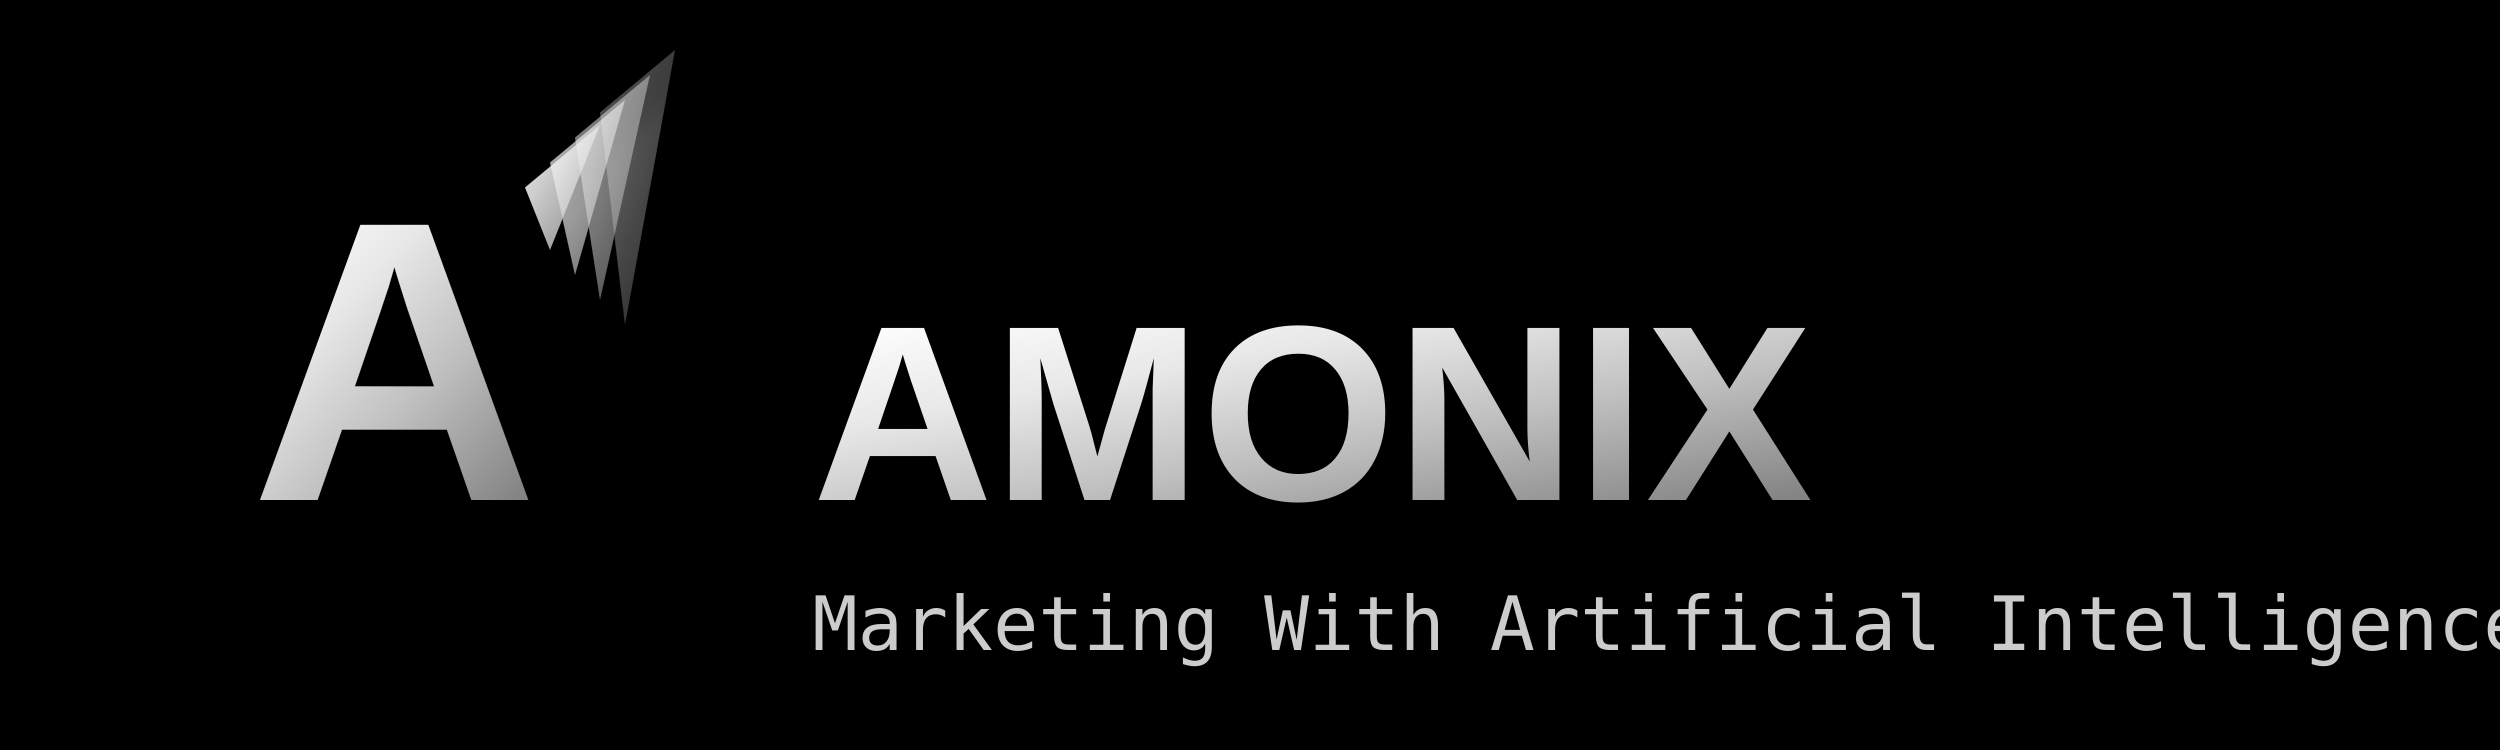
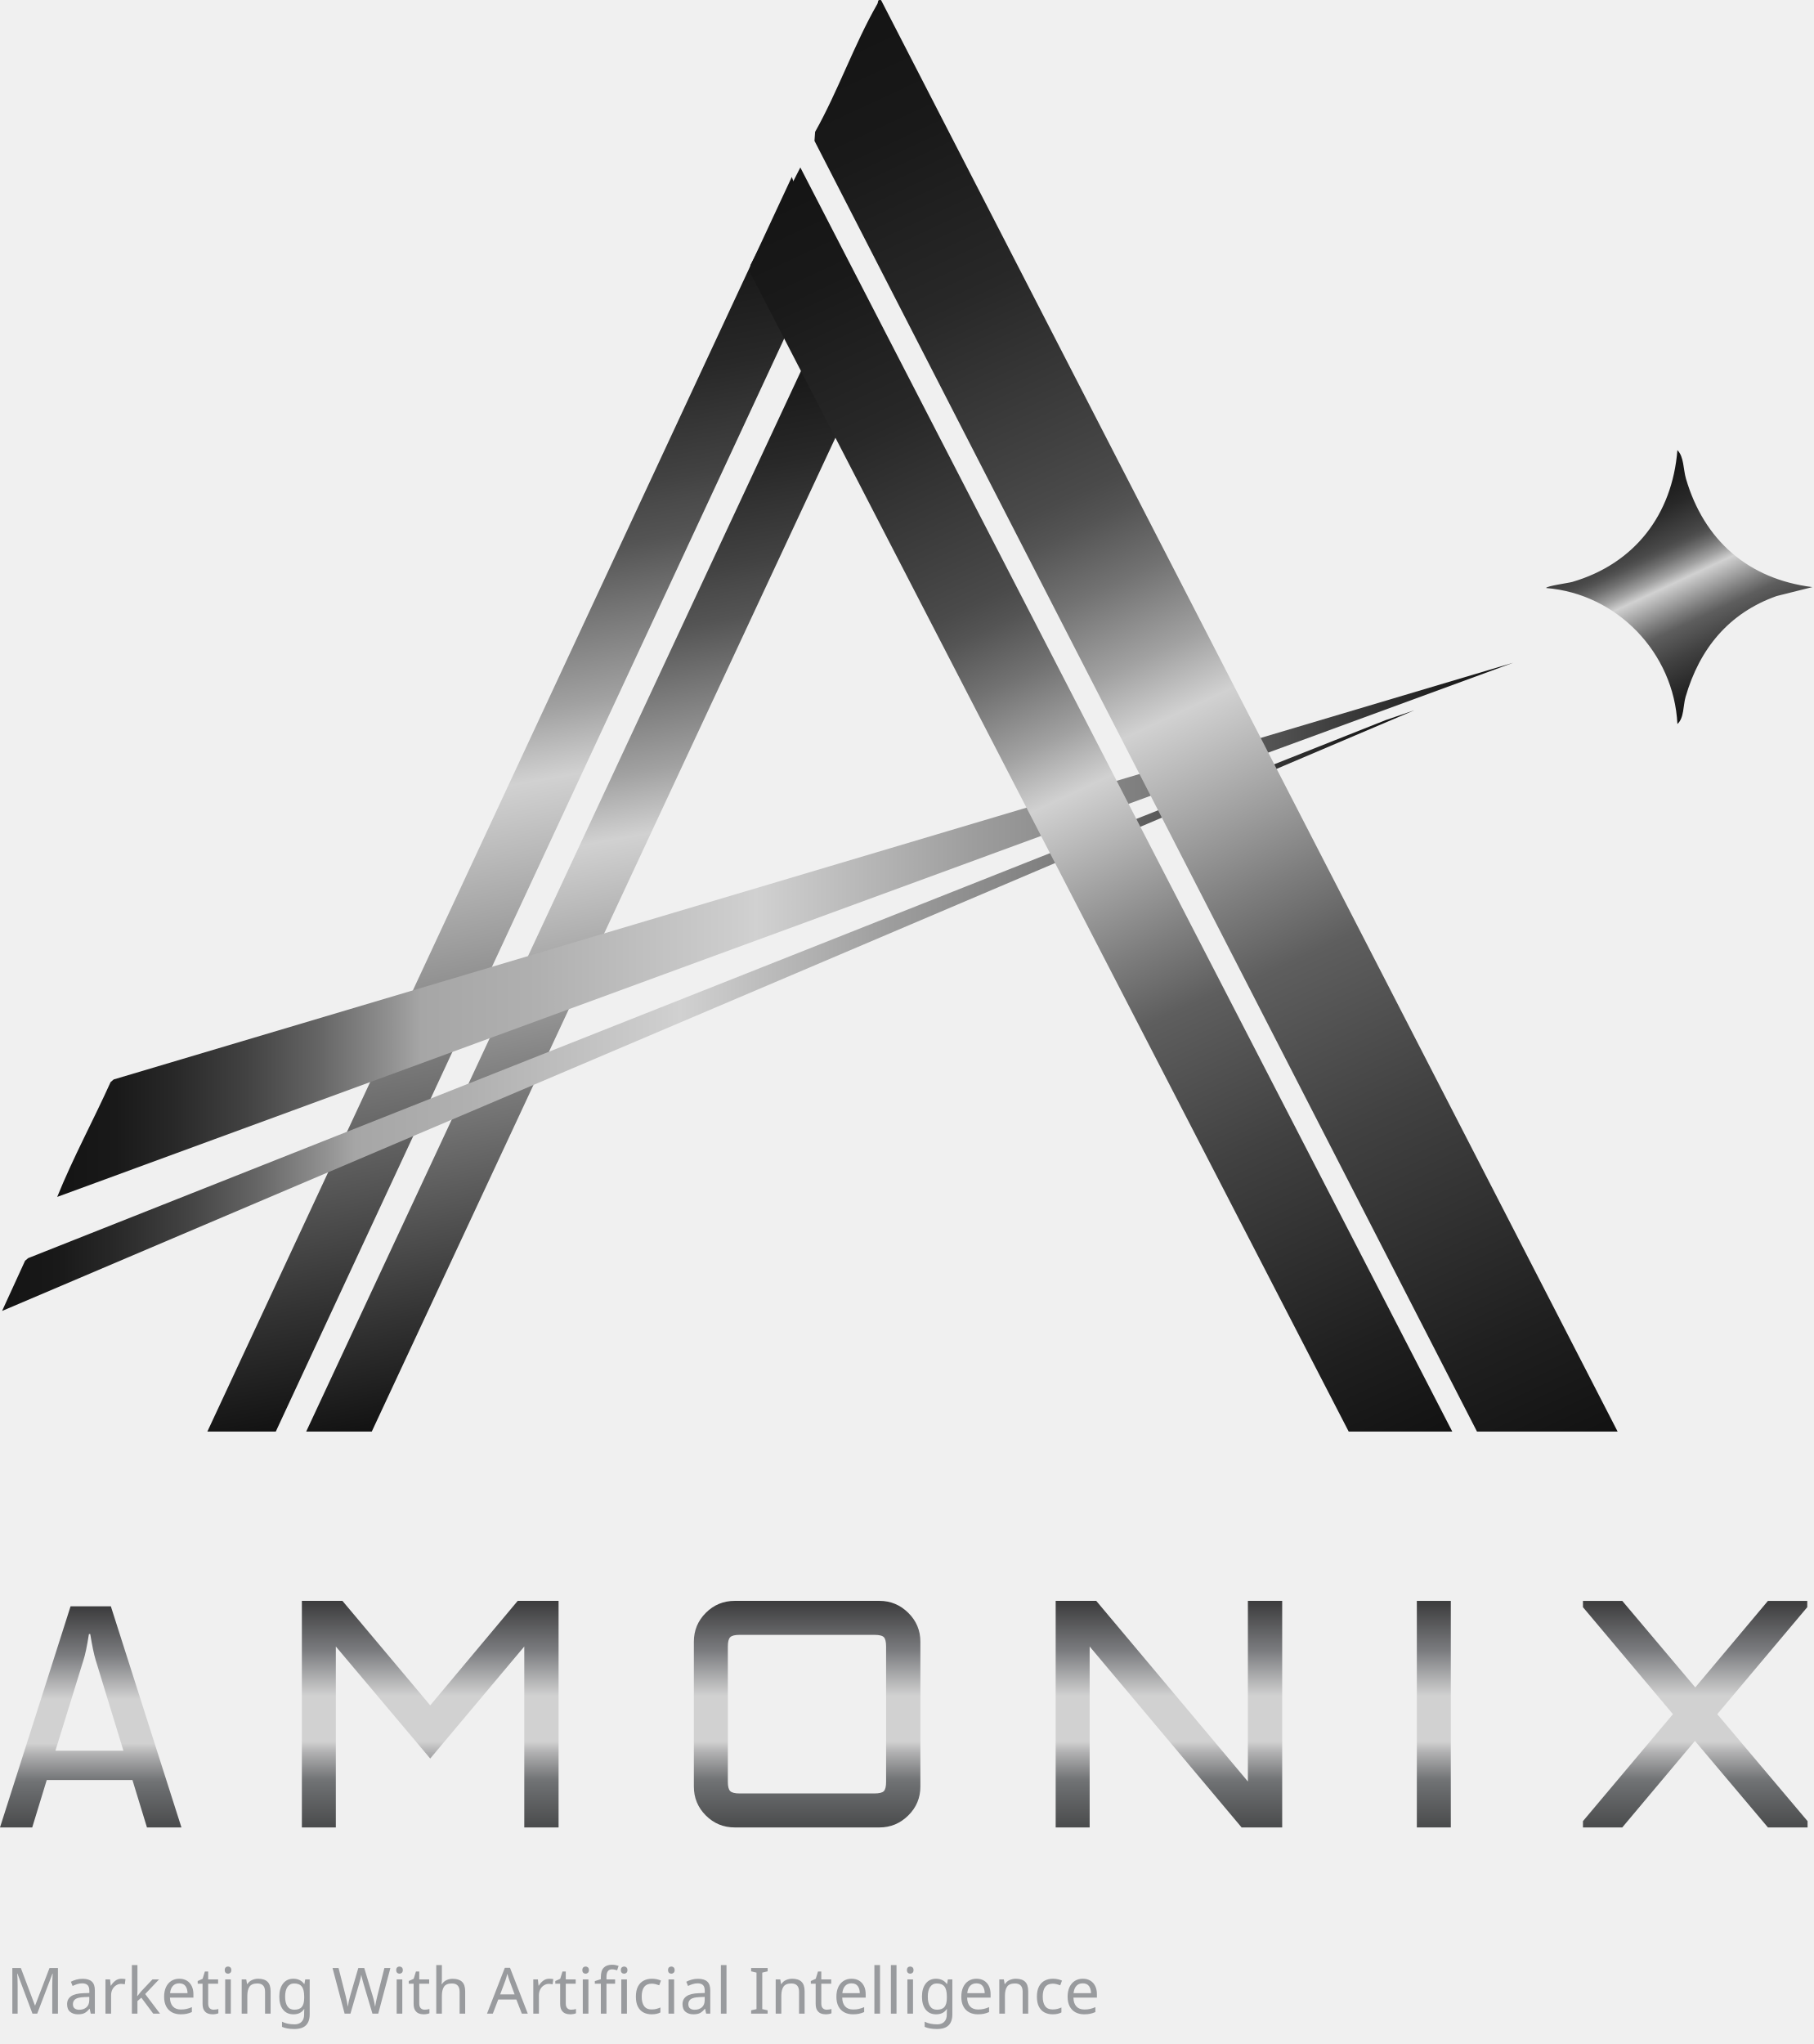
- <svg xmlns="http://www.w3.org/2000/svg" width="200" height="60" viewBox="0 0 200 60" fill="none">
-   <rect width="200" height="60" fill="#000000" />
+ <svg xmlns="http://www.w3.org/2000/svg" xmlns:xlink="http://www.w3.org/1999/xlink" id="Layer_1" data-name="Layer 1" viewBox="0 0 1445.34 1628.64">
  <defs>
-     <linearGradient id="silverGradient" x1="0%" y1="0%" x2="100%" y2="100%">
-       <stop offset="0%" style="stop-color:#ffffff;stop-opacity:1" />
-       <stop offset="30%" style="stop-color:#e8e8e8;stop-opacity:1" />
-       <stop offset="60%" style="stop-color:#c0c0c0;stop-opacity:1" />
-       <stop offset="100%" style="stop-color:#808080;stop-opacity:1" />
+     <style>
+       .cls-1 {
+         fill: url(#linear-gradient-13);
+       }
+ 
+       .cls-2 {
+         fill: #999b9e;
+         font-family: Vazir-Medium, Vazir;
+         font-size: 50.97px;
+         font-weight: 500;
+       }
+ 
+       .cls-3 {
+         fill: url(#linear-gradient-2);
+       }
+ 
+       .cls-4 {
+         fill: url(#linear-gradient-10);
+       }
+ 
+       .cls-5 {
+         fill: url(#linear-gradient-12);
+       }
+ 
+       .cls-6 {
+         fill: url(#linear-gradient-4);
+       }
+ 
+       .cls-7 {
+         fill: url(#linear-gradient-3);
+       }
+ 
+       .cls-8 {
+         fill: url(#linear-gradient-5);
+       }
+ 
+       .cls-9 {
+         fill: url(#linear-gradient-8);
+       }
+ 
+       .cls-10 {
+         fill: url(#linear-gradient-7);
+       }
+ 
+       .cls-11 {
+         fill: url(#linear-gradient-9);
+       }
+ 
+       .cls-12 {
+         fill: url(#linear-gradient-11);
+       }
+ 
+       .cls-13 {
+         fill: url(#linear-gradient-6);
+       }
+ 
+       .cls-14 {
+         fill: url(#linear-gradient);
+       }
+     </style>
+     <linearGradient id="linear-gradient" x1="1296.01" y1="377.65" x2="1379.59" y2="556.9" gradientUnits="userSpaceOnUse">
+       <stop offset="0" stop-color="#141414" />
+       <stop offset=".08" stop-color="#191919" />
+       <stop offset=".19" stop-color="#282828" />
+       <stop offset=".3" stop-color="#424242" />
+       <stop offset=".33" stop-color="#4a4a4a" />
+       <stop offset=".35" stop-color="#545454" />
+       <stop offset=".39" stop-color="#727272" />
+       <stop offset=".44" stop-color="#a1a1a1" />
+       <stop offset=".48" stop-color="#d1d1d1" />
+       <stop offset=".6" stop-color="#7e7e7e" />
+       <stop offset=".65" stop-color="#5e5e5e" />
+       <stop offset=".76" stop-color="#414141" />
+       <stop offset=".92" stop-color="#1f1f1f" />
+       <stop offset="1" stop-color="#121212" />
    </linearGradient>
-     <filter id="shadow">
-       <feDropShadow dx="2" dy="2" stdDeviation="1" flood-opacity="0.3" />
-     </filter>
+     <linearGradient id="linear-gradient-2" x1="72.3" y1="1456.08" x2="72.3" y2="1279.89" gradientUnits="userSpaceOnUse">
+       <stop offset="0" stop-color="#4a4b4c" />
+       <stop offset=".17" stop-color="#696b6d" />
+       <stop offset=".21" stop-color="#717375" />
+       <stop offset=".33" stop-color="#b0b0b1" />
+       <stop offset=".38" stop-color="#d1d1d1" />
+       <stop offset=".58" stop-color="#d1d1d1" />
+       <stop offset=".78" stop-color="#7b7c7f" />
+       <stop offset="1" stop-color="#3b3b3c" />
+     </linearGradient>
+     <linearGradient id="linear-gradient-3" x1="342.84" x2="342.84" y2="1275.57" xlink:href="#linear-gradient-2" />
+     <linearGradient id="linear-gradient-4" x1="643.2" x2="643.2" y2="1275.57" xlink:href="#linear-gradient-2" />
+     <linearGradient id="linear-gradient-5" x1="931.52" x2="931.52" y2="1275.57" xlink:href="#linear-gradient-2" />
+     <linearGradient id="linear-gradient-6" x1="1142.62" x2="1142.62" y2="1275.57" xlink:href="#linear-gradient-2" />
+     <linearGradient id="linear-gradient-7" x1="1350.96" x2="1350.96" y2="1275.57" xlink:href="#linear-gradient-2" />
+     <linearGradient id="linear-gradient-8" x1="325.45" y1="194.87" x2="484.01" y2="1094.08" gradientUnits="userSpaceOnUse">
+       <stop offset="0" stop-color="#141414" />
+       <stop offset=".07" stop-color="#191919" />
+       <stop offset=".15" stop-color="#282828" />
+       <stop offset=".24" stop-color="#424242" />
+       <stop offset=".26" stop-color="#4a4a4a" />
+       <stop offset=".29" stop-color="#545454" />
+       <stop offset=".34" stop-color="#727272" />
+       <stop offset=".42" stop-color="#a1a1a1" />
+       <stop offset=".48" stop-color="#d1d1d1" />
+       <stop offset=".67" stop-color="#858585" />
+       <stop offset=".9" stop-color="#323232" />
+       <stop offset="1" stop-color="#121212" />
+     </linearGradient>
+     <linearGradient id="linear-gradient-9" x1="394.44" y1="281.51" x2="538.4" y2="1097.97" xlink:href="#linear-gradient-8" />
+     <linearGradient id="linear-gradient-10" x1="45.59" y1="740.88" x2="1205.79" y2="740.88" gradientUnits="userSpaceOnUse">
+       <stop offset="0" stop-color="#141414" />
+       <stop offset=".04" stop-color="#191919" />
+       <stop offset=".08" stop-color="#282828" />
+       <stop offset=".13" stop-color="#424242" />
+       <stop offset=".18" stop-color="#656565" />
+       <stop offset=".23" stop-color="#929292" />
+       <stop offset=".25" stop-color="#a6a6a6" />
+       <stop offset=".33" stop-color="#b0b0b0" />
+       <stop offset=".47" stop-color="#cecece" />
+       <stop offset=".48" stop-color="#d1d1d1" />
+       <stop offset=".63" stop-color="#9d9d9d" />
+       <stop offset=".75" stop-color="#7d7d7d" />
+       <stop offset=".75" stop-color="#7a7a7a" />
+       <stop offset=".87" stop-color="#424242" />
+       <stop offset=".95" stop-color="#1f1f1f" />
+       <stop offset="1" stop-color="#121212" />
+     </linearGradient>
+     <linearGradient id="linear-gradient-11" x1="1.66" y1="805.25" x2="1127.03" y2="805.25" xlink:href="#linear-gradient-10" />
+     <linearGradient id="linear-gradient-12" x1="681.19" y1="9.08" x2="1223.2" y2="1171.4" xlink:href="#linear-gradient" />
+     <linearGradient id="linear-gradient-13" x1="625.78" y1="139.04" x2="1104.37" y2="1165.37" xlink:href="#linear-gradient" />
  </defs>
-   <g filter="url(#shadow)">
-     <text x="20" y="40" font-family="Arial, sans-serif" font-size="32" font-weight="bold" fill="url(#silverGradient)">A</text>
-     <path d="M42 15 L48 10 L44 20 Z" fill="url(#silverGradient)" opacity="0.9" />
-     <path d="M44 13 L50 8 L46 22 Z" fill="url(#silverGradient)" opacity="0.7" />
-     <path d="M46 11 L52 6 L48 24 Z" fill="url(#silverGradient)" opacity="0.5" />
-     <path d="M48 9 L54 4 L50 26 Z" fill="url(#silverGradient)" opacity="0.3" />
+   <path class="cls-14" d="M1444.3,467.79l-28.46,7.12c-38.26,13.55-61.48,42.04-72.62,80.44-1.95,6.72-1.13,16.74-6.49,21.53-2.79-56.54-47.88-103.75-104.6-108.35-.04-1.58,17.88-3.99,20.9-4.88,49.62-14.53,79.62-53.65,83.69-104.99,5.3,5.36,4.62,15.21,6.82,22.72,14.34,49.03,49.6,80.05,100.75,86.41Z" />
+   <g>
+     <path class="cls-3" d="M56.24,1279.89h32.1l56.25,176.18h-27.48l-11.56-37.75H37.24l-11.56,37.75H0l56.24-176.18ZM98.36,1394.95l-22.09-72.16c-1.37-4.45-2.82-11.38-4.37-20.81h-1.03c-1.54,9.76-3,16.7-4.37,20.81l-22.34,72.16h54.19Z" />
+     <path class="cls-7" d="M240.56,1456.08v-180.51h32.34l69.95,83.24,69.7-83.24h32.58v180.51h-27.33v-144.16l-74.96,89.26-75.21-89.26v144.16h-27.08Z" />
+     <path class="cls-6" d="M585.53,1456.08c-9.03,0-16.72-3.18-23.06-9.53-6.36-6.35-9.53-14.04-9.53-23.07v-115.32c0-9.03,3.17-16.72,9.53-23.07,6.35-6.35,14.03-9.53,23.06-9.53h115.33c8.85,0,16.5,3.18,22.94,9.53,6.43,6.35,9.66,14.04,9.66,23.07v115.32c0,9.03-3.22,16.72-9.66,23.07-6.44,6.35-14.08,9.53-22.94,9.53h-115.33ZM589.29,1429h107.56c3.85,0,6.35-.63,7.52-1.88s1.76-3.72,1.76-7.39v-107.81c0-3.67-.59-6.14-1.76-7.39-1.17-1.26-3.68-1.88-7.52-1.88h-107.56c-3.68,0-6.14.62-7.39,1.88-1.26,1.25-1.88,3.72-1.88,7.39v107.81c0,3.68.62,6.14,1.88,7.39,1.25,1.25,3.71,1.88,7.39,1.88Z" />
+     <path class="cls-8" d="M841.27,1456.08v-180.51h32.34l120.84,143.91v-143.91h27.33v180.51h-32.34l-121.09-144.16v144.16h-27.08Z" />
+     <path class="cls-13" d="M1129.08,1456.08v-180.51h27.08v180.51h-27.08Z" />
+     <path class="cls-10" d="M1261.46,1456.08v-5.01l71.71-85.24-71.71-85.24v-5.01h31.34l58.16,68.95,57.91-68.95h31.34v5.01l-71.71,85.24,71.95,85.24v5.01h-31.59l-58.16-68.95-57.91,68.95h-31.34Z" />
  </g>
-   <text x="65" y="40" font-family="Arial, sans-serif" font-size="20" font-weight="bold" fill="url(#silverGradient)">AMONIX</text>
-   <text x="65" y="52" font-family="monospace" font-size="6" fill="#ffffff" opacity="0.8">Marketing With Artificial Intelligence</text>
+   <text class="cls-2" transform="translate(4.89 1604.47)">
+     <tspan x="0" y="0">Marketing With Artificial Intelligence</tspan>
+   </text>
+   <g>
+     <polygon class="cls-9" points="219.77 1140.67 165.24 1140.67 630.99 140.99 653.88 203.08 653.83 207.65 219.77 1140.67" />
+     <path class="cls-11" d="M244,1140.67L667.33,233.39c7.98,16.55,16.79,32.98,28.85,47.04l.09,2.93-400.01,857.31h-52.26Z" />
+   </g>
+   <g>
+     <path class="cls-4" d="M1205.79,528.09L45.59,953.68c12.61-31.19,28.72-60.84,42.55-91.48l2.45-2.09,1115.19-332.02Z" />
+     <polygon class="cls-12" points="1127.03 565.95 1.66 1044.55 19.97 1004.56 22.42 1002.47 1103.94 573.89 1127.03 565.95" />
+   </g>
+   <g>
+     <path class="cls-5" d="M1177.02,1140.67L649.06,112.24l.5-7.15c18.22-32.4,31.22-69.94,49.6-101.96.94-1.64-.16-3.69,2.99-3l586.94,1140.53h-112.08Z" />
+     <polygon class="cls-1" points="1157.33 1140.67 1074.78 1140.67 597.54 216.73 598.05 211.15 637.79 133.44 1157.33 1140.67" />
+   </g>
</svg>
